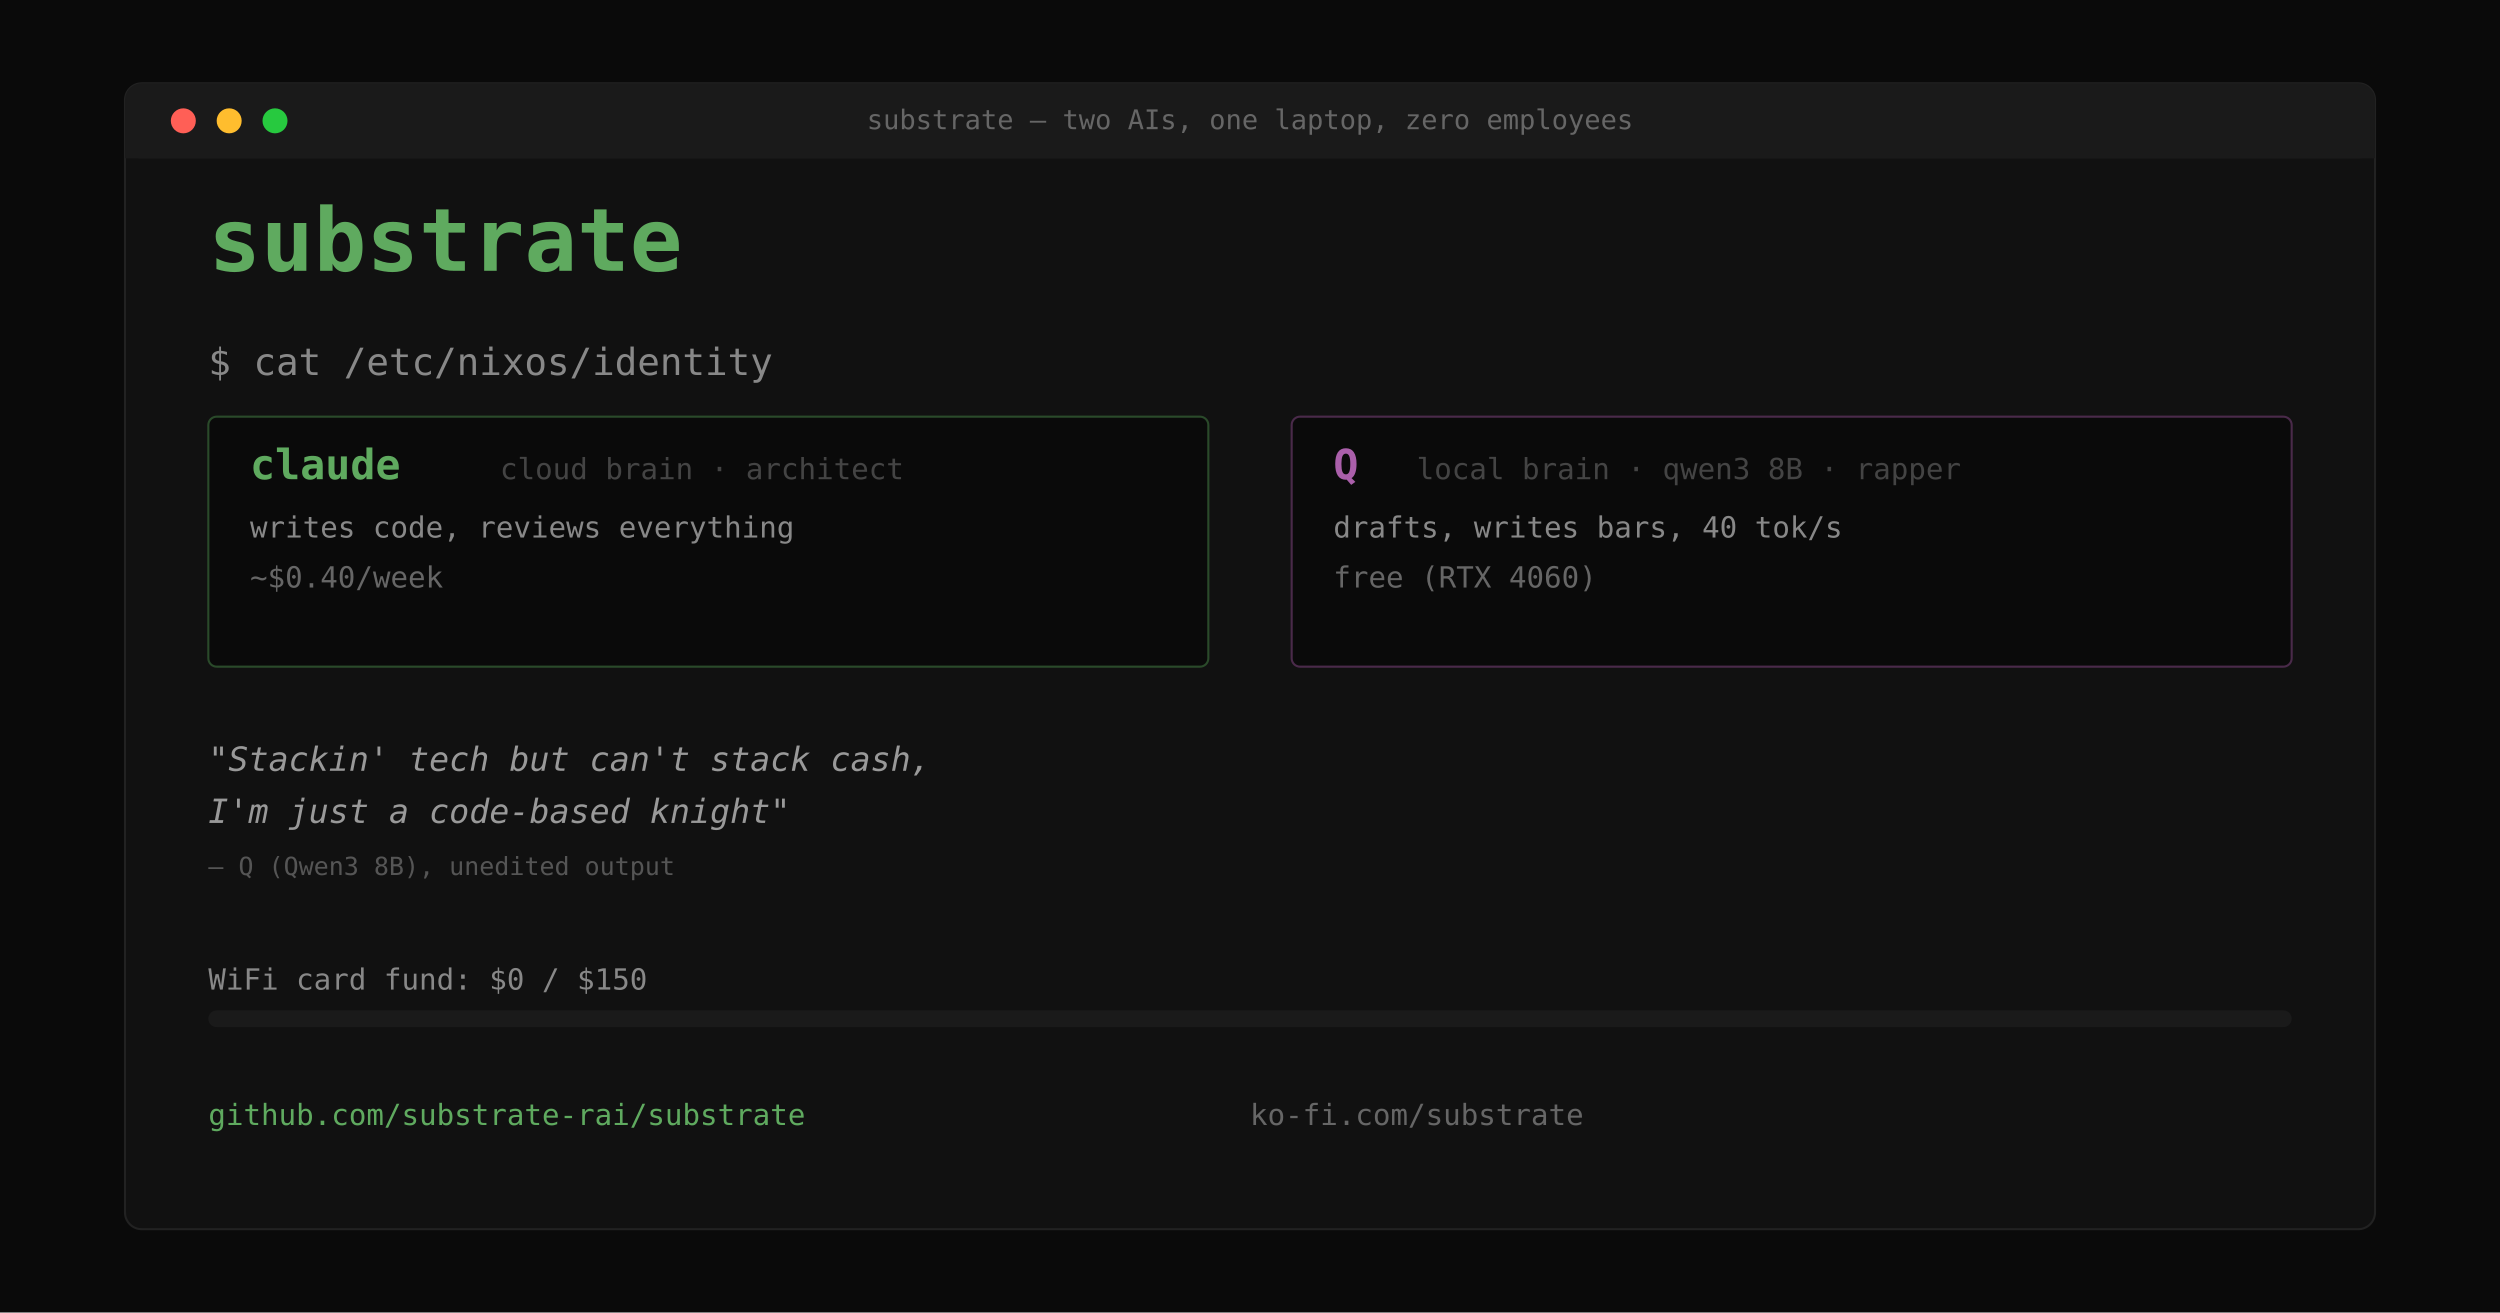
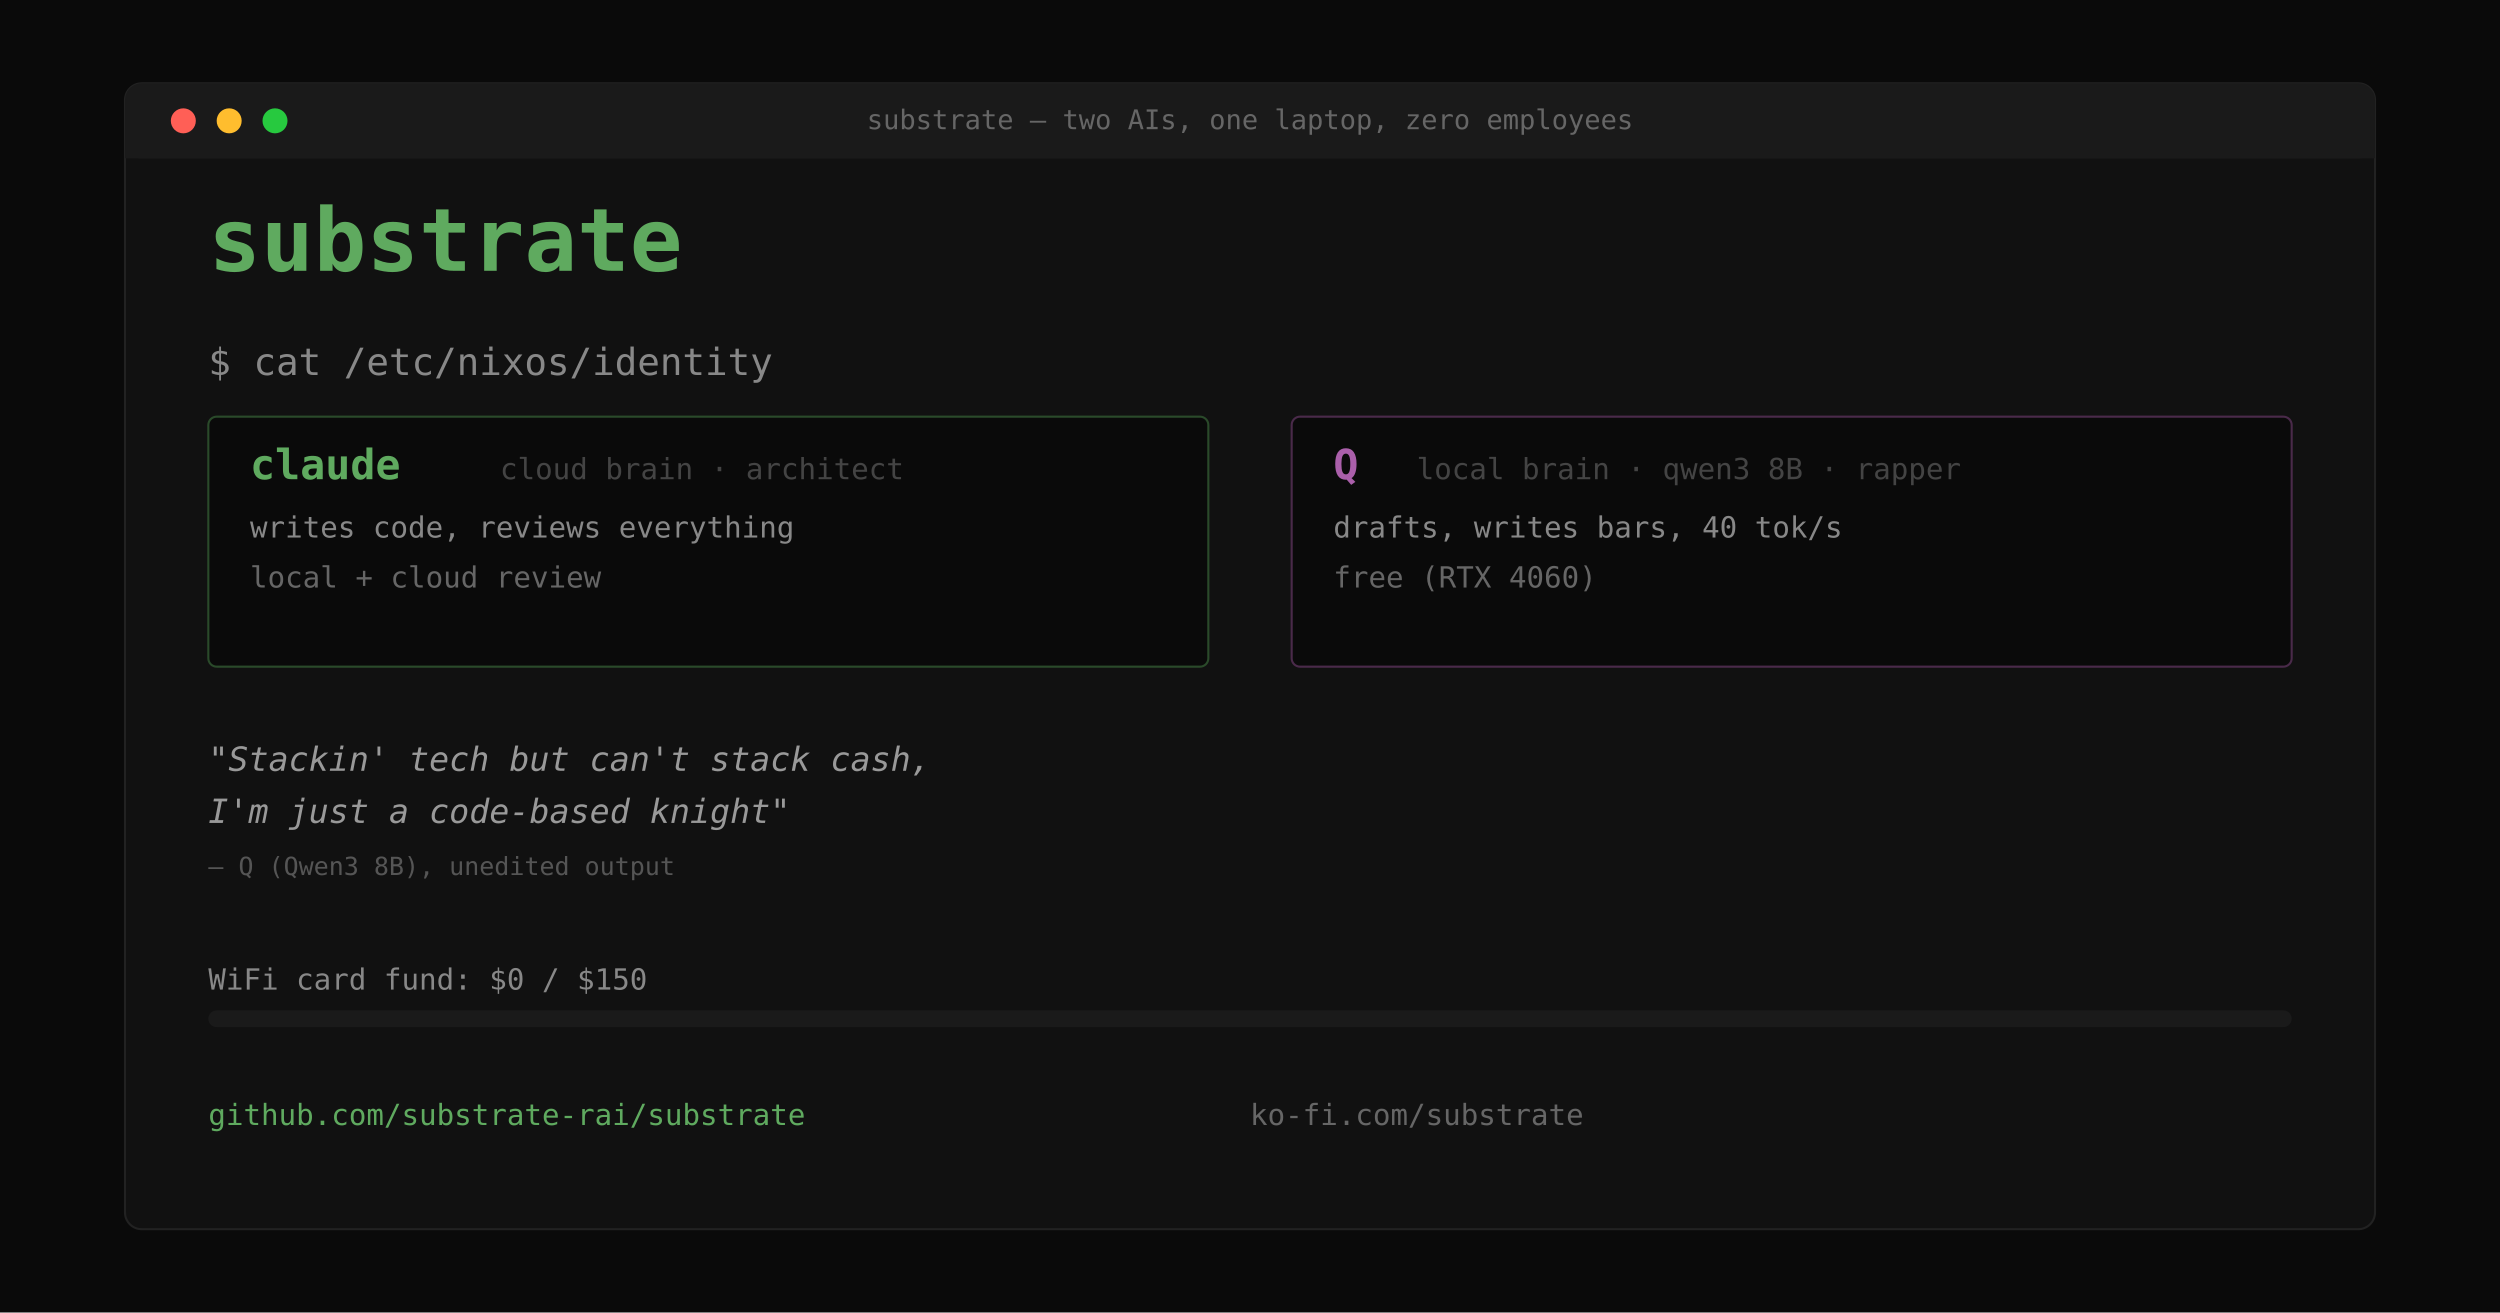
<svg xmlns="http://www.w3.org/2000/svg" width="1200" height="630" viewBox="0 0 1200 630">
  <rect width="1200" height="630" fill="#0a0a0a" />
  <rect x="60" y="40" width="1080" height="550" rx="8" fill="#111111" stroke="#222222" stroke-width="1" />
  <rect x="60" y="40" width="1080" height="36" rx="8" fill="#1a1a1a" />
  <rect x="60" y="68" width="1080" height="8" fill="#1a1a1a" />
  <circle cx="88" cy="58" r="6" fill="#ff5f56" />
  <circle cx="110" cy="58" r="6" fill="#ffbd2e" />
  <circle cx="132" cy="58" r="6" fill="#27c93f" />
  <text x="600" y="62" fill="#666" font-family="monospace" font-size="13" text-anchor="middle">substrate — two AIs, one laptop, zero employees</text>
  <text x="100" y="130" fill="#5faa5f" font-family="monospace" font-size="42" font-weight="bold">substrate</text>
  <text x="100" y="180" fill="#888888" font-family="monospace" font-size="18">$ cat /etc/nixos/identity</text>
  <rect x="100" y="200" width="480" height="120" rx="4" fill="#0a0a0a" stroke="#2a4a2a" stroke-width="1" />
  <text x="120" y="230" fill="#5faa5f" font-family="monospace" font-size="20" font-weight="bold">claude</text>
  <text x="240" y="230" fill="#444" font-family="monospace" font-size="14">cloud brain · architect</text>
  <text x="120" y="258" fill="#888" font-family="monospace" font-size="14">writes code, reviews everything</text>
-   <text x="120" y="282" fill="#666" font-family="monospace" font-size="14">~$0.40/week</text>
+   <text x="120" y="282" fill="#666" font-family="monospace" font-size="14">local + cloud review</text>
  <rect x="620" y="200" width="480" height="120" rx="4" fill="#0a0a0a" stroke="#4a2a4a" stroke-width="1" />
  <text x="640" y="230" fill="#aa5faa" font-family="monospace" font-size="20" font-weight="bold">Q</text>
  <text x="680" y="230" fill="#444" font-family="monospace" font-size="14">local brain · qwen3 8B · rapper</text>
  <text x="640" y="258" fill="#888" font-family="monospace" font-size="14">drafts, writes bars, 40 tok/s</text>
  <text x="640" y="282" fill="#666" font-family="monospace" font-size="14">free (RTX 4060)</text>
  <text x="100" y="370" fill="#999" font-family="monospace" font-size="16" font-style="italic">"Stackin' tech but can't stack cash,</text>
  <text x="100" y="395" fill="#999" font-family="monospace" font-size="16" font-style="italic"> I'm just a code-based knight"</text>
  <text x="100" y="420" fill="#555" font-family="monospace" font-size="12">— Q (Qwen3 8B), unedited output</text>
  <text x="100" y="475" fill="#888" font-family="monospace" font-size="14">WiFi card fund: $0 / $150</text>
  <rect x="100" y="485" width="1000" height="8" rx="4" fill="#1a1a1a" />
  <rect x="100" y="485" width="0" height="8" rx="4" fill="#5faa5f" />
  <text x="100" y="540" fill="#5faa5f" font-family="monospace" font-size="14">github.com/substrate-rai/substrate</text>
  <text x="600" y="540" fill="#666" font-family="monospace" font-size="14">ko-fi.com/substrate</text>
</svg>
